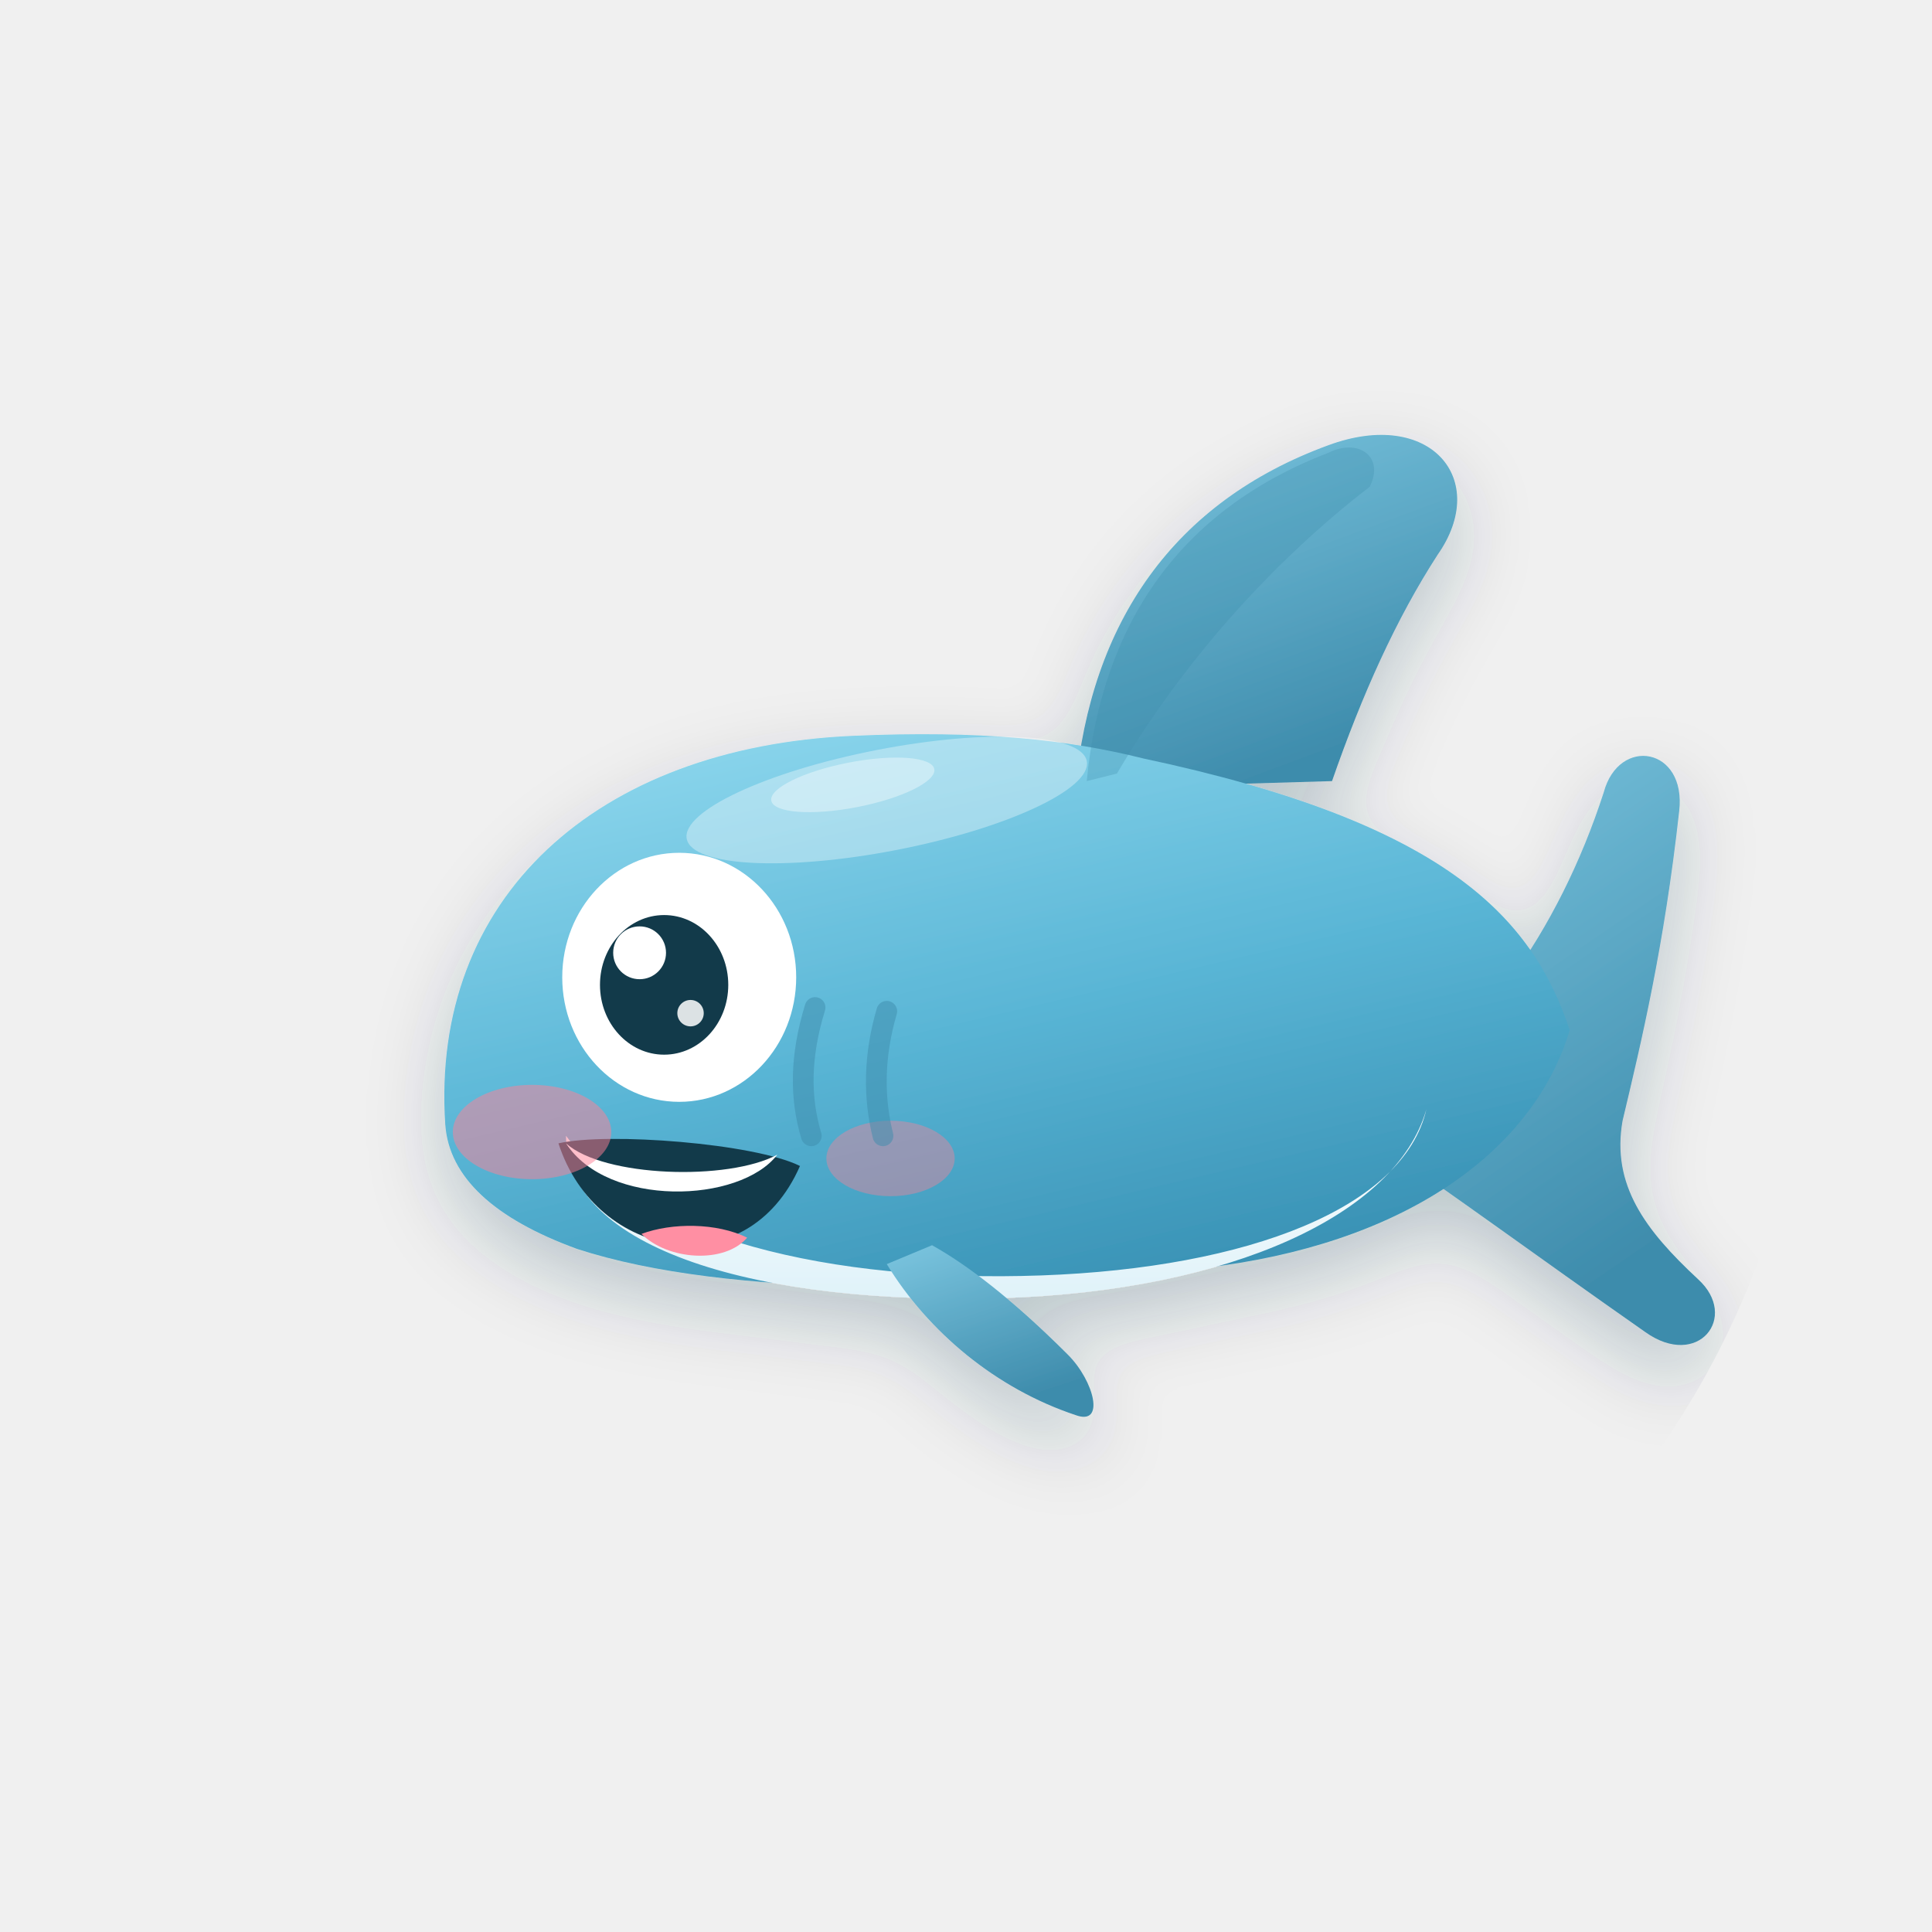
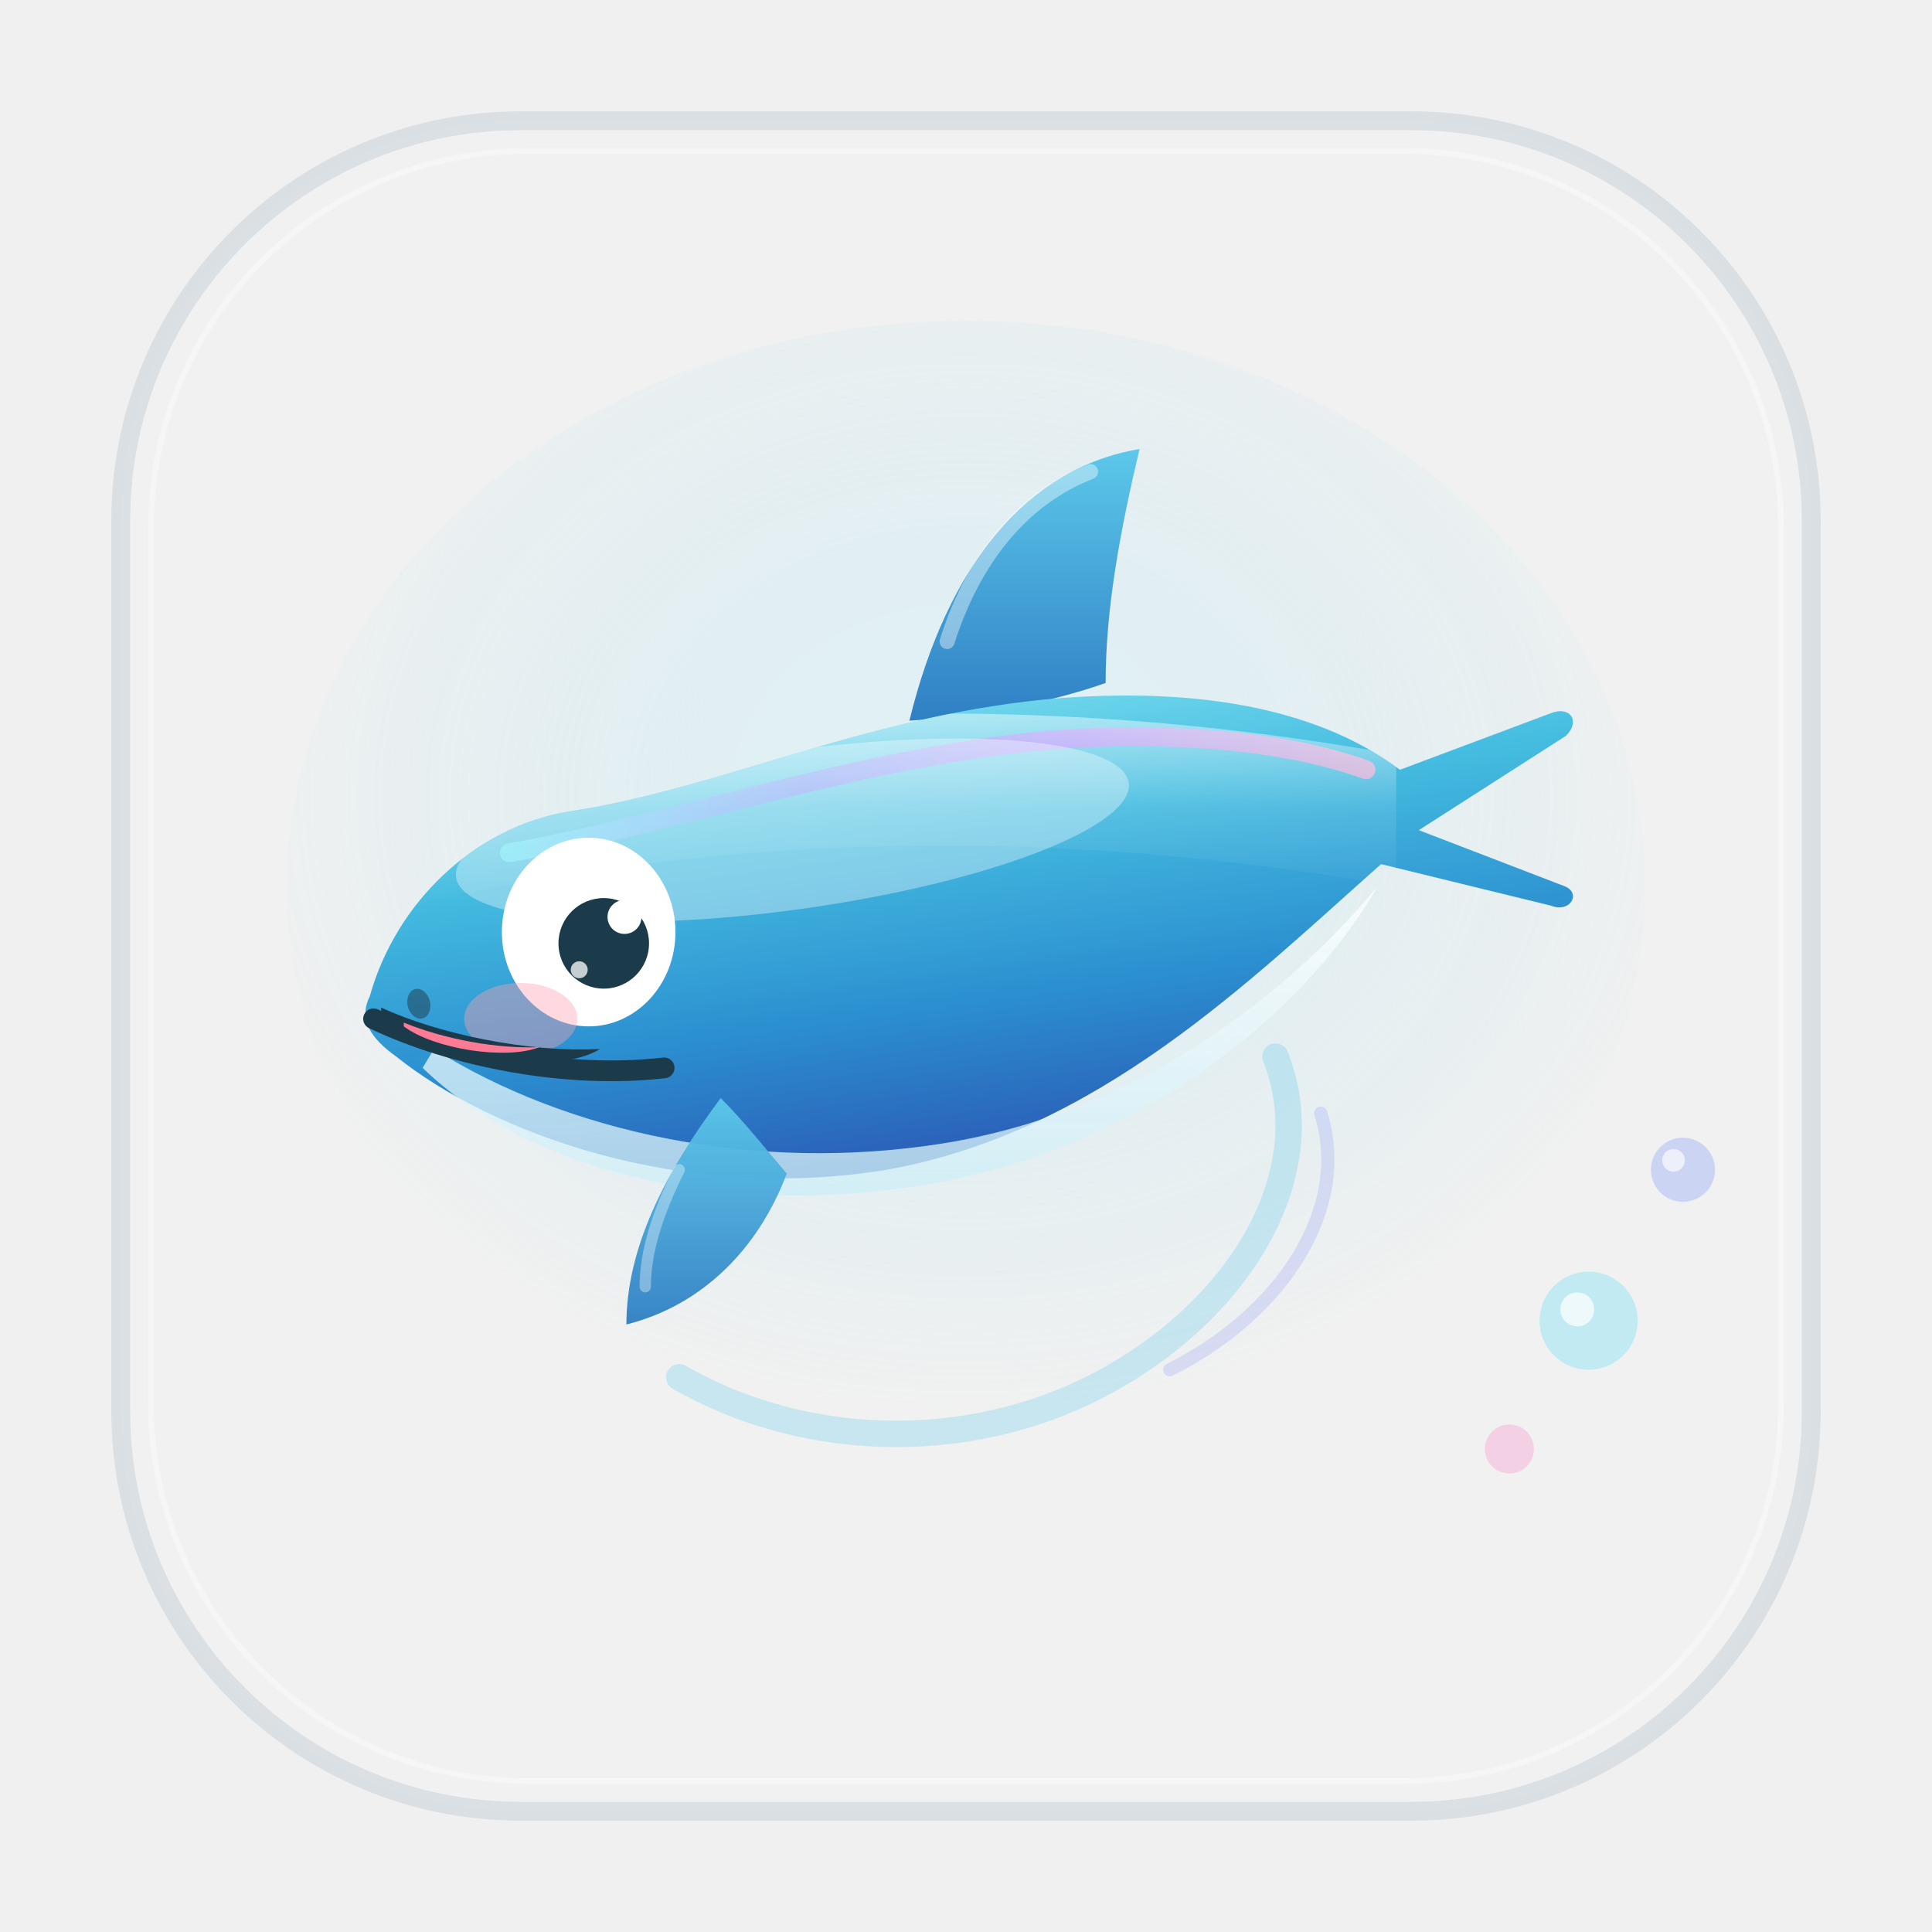
<svg xmlns="http://www.w3.org/2000/svg" viewBox="0 0 1024 1024" width="1024" height="1024" role="img" aria-label="NeoBot">
  <defs>
-     <clipPath id="squircle">
-       <path d="M512 64C264.6 64 64 264.6 64 512s200.6 448 448 448 448-200.6 448-448S759.4 64 512 64z" />
+     <linearGradient id="nbSea" x1="0" y1="0" x2="0.35" y2="1">
+       <stop offset="0" stop-color="#8fe9f5" />
+       <stop offset="0.38" stop-color="#45bde0" />
+       <stop offset="0.72" stop-color="#2b8fd0" />
+       <stop offset="1" stop-color="#2b5fb8" />
+     </linearGradient>
+     <linearGradient id="nbBelly" x1="0" y1="0" x2="0" y2="1">
+       <stop offset="0" stop-color="#ffffff" stop-opacity="0.95" />
+       <stop offset="1" stop-color="#cdeef7" stop-opacity="0.9" />
+     </linearGradient>
+     <linearGradient id="nbFin" x1="0" y1="0" x2="0" y2="1">
+       <stop offset="0" stop-color="#5cc8ea" />
+       <stop offset="1" stop-color="#2f7fc4" />
+     </linearGradient>
+     <linearGradient id="nbRainbow" x1="0" y1="0" x2="1" y2="0">
+       <stop offset="0" stop-color="#67e8f9" />
+       <stop offset="0.35" stop-color="#818cf8" />
+       <stop offset="0.65" stop-color="#c084fc" />
+       <stop offset="1" stop-color="#f9a8d4" />
+     </linearGradient>
+     <linearGradient id="nbGlass" x1="0" y1="0" x2="0" y2="1">
+       <stop offset="0" stop-color="#ffffff" stop-opacity="0.85" />
+       <stop offset="0.45" stop-color="#ffffff" stop-opacity="0.18" />
+       <stop offset="1" stop-color="#ffffff" stop-opacity="0" />
+     </linearGradient>
+     <radialGradient id="nbGlow" cx="0.5" cy="0.42" r="0.55">
+       <stop offset="0" stop-color="#bff3ff" stop-opacity="0.34" />
+       <stop offset="1" stop-color="#7fd4e8" stop-opacity="0" />
+     </radialGradient>
+     <clipPath id="nbBodyClip">
+       <path d="M196 528 C 210 478 252 438 302 430 C 382 418 462 378 562 370 C 642 364 702 378 742 408 L 822 378 C 832 374 838 382 830 390 L 752 440 L 830 470 C 838 474 832 484 822 480 L 732 458 C 662 520 582 600 470 620 C 360 638 260 600 210 560 C 196 550 190 540 196 528 Z" />
    </clipPath>
-     <linearGradient id="body" x1="0.12" y1="0" x2="0.6" y2="1">
-       <stop offset="0%" stop-color="#8FD8EE" />
-       <stop offset="55%" stop-color="#5AB6D6" />
-       <stop offset="100%" stop-color="#3A93B6" />
-     </linearGradient>
-     <linearGradient id="belly" x1="0" y1="0" x2="0" y2="1">
-       <stop offset="0%" stop-color="#FFFFFF" />
-       <stop offset="100%" stop-color="#DFF2F9" />
-     </linearGradient>
-     <linearGradient id="fin" x1="0" y1="0" x2="0.4" y2="1">
-       <stop offset="0%" stop-color="#7CC6E0" />
-       <stop offset="100%" stop-color="#3E8CAC" />
-     </linearGradient>
-     <filter id="lift" x="-20%" y="-20%" width="150%" height="150%">
-       <feDropShadow dx="0" dy="16" stdDeviation="20" flood-color="#0A3A4C" flood-opacity="0.22" />
-     </filter>
  </defs>
-   <g clip-path="url(#squircle)">
-     <g filter="url(#lift)">
-       <path fill="url(#fin)" d="M726 588                C782 556 826 494 850 420                C858 390 894 396 890 430                C882 502 870 552 860 594                C854 628 872 652 900 678                C922 698 900 726 872 706                C812 664 766 630 730 606 Z" />
-       <path fill="url(#fin)" d="M570 418                C578 330 622 266 704 236                C758 216 790 254 762 294                C740 328 722 368 706 414 Z" />
-       <path fill="url(#body)" d="M236 596                C228 476 316 396 452 390                C520 387 566 392 606 402                C766 436 812 486 832 546                C812 612 742 660 638 672                C520 686 386 688 306 662                C262 646 238 624 236 596 Z" />
-       <path fill="url(#belly)" d="M300 602                C300 662 402 692 532 688                C652 684 740 644 756 588                C744 640 662 672 552 676                C440 680 340 656 300 602 Z" />
-       <path fill="#3E8CAC" opacity="0.30" d="M576 414                C584 330 626 270 704 240                C720 232 734 242 726 258                C674 298 626 352 592 410 Z" />
-       <path fill="url(#fin)" d="M470 670 C492 706 528 736 570 750                C586 756 580 732 566 718 C536 688 512 670 494 660 Z" />
-     </g>
-     <g>
-       <ellipse cx="360" cy="518" rx="62" ry="66" fill="#FFFFFF" />
-       <ellipse cx="352" cy="522" rx="34" ry="37" fill="#123A4A" />
-       <circle cx="339" cy="505" r="14" fill="#FFFFFF" />
-       <circle cx="366" cy="537" r="7" fill="#FFFFFF" opacity="0.85" />
-     </g>
-     <g>
-       <path d="M296 606                C316 668 396 682 424 618                C400 606 322 600 296 606 Z" fill="#123A4A" />
-       <path d="M340 654 C354 668 384 670 396 656                C380 648 356 648 340 654 Z" fill="#FF8FA3" />
-       <path d="M300 606 C320 624 386 626 412 612                C392 638 322 640 300 606 Z" fill="#FFFFFF" />
-     </g>
-     <ellipse cx="282" cy="600" rx="42" ry="25" fill="#FF7F96" opacity="0.5" />
-     <ellipse cx="472" cy="614" rx="34" ry="20" fill="#FF7F96" opacity="0.4" />
-     <g stroke="#3E8CAC" stroke-width="11" stroke-linecap="round" opacity="0.5" fill="none">
-       <path d="M432 534 C424 560 424 582 430 602" />
-       <path d="M470 536 C463 560 463 582 468 602" />
-     </g>
-     <ellipse cx="470" cy="424" rx="108" ry="27" fill="#FFFFFF" opacity="0.34" transform="rotate(-11 470 424)" />
-     <ellipse cx="452" cy="416" rx="44" ry="12" fill="#FFFFFF" opacity="0.38" transform="rotate(-11 452 416)" />
+   <ellipse cx="512" cy="470" rx="360" ry="300" fill="url(#nbGlow)" />
+   <rect x="64" y="64" width="896" height="896" rx="212" ry="212" fill="#ffffff" fill-opacity="0.05" />
+   <rect x="64" y="64" width="896" height="896" rx="212" ry="212" fill="none" stroke="#c9d2d8" stroke-width="10" opacity="0.55" />
+   <rect x="80" y="80" width="864" height="864" rx="200" ry="200" fill="none" stroke="#ffffff" stroke-width="3" opacity="0.35" />
+   <g>
+     <ellipse cx="842" cy="700" rx="26" ry="26" fill="#9be3f2" opacity="0.55" />
+     <ellipse cx="836" cy="694" rx="9" ry="9" fill="#ffffff" opacity="0.7" />
+     <ellipse cx="892" cy="620" rx="17" ry="17" fill="#a8b8f8" opacity="0.5" />
+     <ellipse cx="887" cy="615" rx="6" ry="6" fill="#ffffff" opacity="0.65" />
+     <ellipse cx="800" cy="768" rx="13" ry="13" fill="#f9a8d4" opacity="0.45" />
  </g>
+   <path d="M676 560 C 700 620 660 690 590 730 C 520 770 430 770 360 730" fill="none" stroke="#5cc8ea" stroke-width="14" stroke-linecap="round" opacity="0.28" />
+   <path d="M700 590 C 716 640 680 696 620 726" fill="none" stroke="#818cf8" stroke-width="7" stroke-linecap="round" opacity="0.22" />
+   <path d="M482 382 C 502 300 544 248 604 238 C 594 280 586 322 586 362 C 552 374 512 380 482 382 Z" fill="url(#nbFin)" />
+   <path d="M502 340 C 516 296 542 264 578 250" fill="none" stroke="#ffffff" stroke-width="8" stroke-linecap="round" opacity="0.4" />
+   <path d="M196 528 C 210 478 252 438 302 430 C 382 418 462 378 562 370 C 642 364 702 378 742 408 L 822 378 C 832 374 838 382 830 390 L 752 440 L 830 470 C 838 474 832 484 822 480 L 732 458 C 662 520 582 600 470 620 C 360 638 260 600 210 560 C 196 550 190 540 196 528 Z" fill="url(#nbSea)" />
+   <path d="M230 556 C 300 600 400 622 500 606 C 600 590 680 530 730 470 C 690 540 600 610 490 628 C 380 646 280 620 224 566 Z" fill="url(#nbBelly)" opacity="0.85" />
+   <path d="M270 452 C 360 436 460 400 560 392 C 620 388 680 392 724 408" fill="none" stroke="url(#nbRainbow)" stroke-width="10" stroke-linecap="round" opacity="0.75" />
+   <g clip-path="url(#nbBodyClip)">
+     <path d="M180 420 C 320 380 520 360 740 400 L 740 470 C 520 430 320 450 180 490 Z" fill="url(#nbGlass)" opacity="0.55" />
+     <ellipse cx="420" cy="440" rx="180" ry="42" fill="#ffffff" opacity="0.35" transform="rotate(-8 420 440)" />
+   </g>
+   <path d="M382 582 C 352 622 332 662 332 702 C 372 692 402 662 417 622 C 405 608 394 594 382 582 Z" fill="url(#nbFin)" opacity="0.95" />
+   <path d="M360 620 C 348 644 342 664 342 682" fill="none" stroke="#ffffff" stroke-width="6" stroke-linecap="round" opacity="0.35" />
+   <g>
+     <ellipse cx="312" cy="494" rx="46" ry="50" fill="#ffffff" />
+     <circle cx="320" cy="500" r="24" fill="#1b3a4a" />
+     <circle cx="331" cy="486" r="9" fill="#ffffff" />
+     <circle cx="307" cy="514" r="4.5" fill="#ffffff" opacity="0.75" />
+   </g>
+   <ellipse cx="276" cy="540" rx="30" ry="19" fill="#ff9fb0" opacity="0.4" />
+   <ellipse cx="222" cy="532" rx="6" ry="8" fill="#1b3a4a" opacity="0.5" transform="rotate(-14 222 532)" />
+   <path d="M198 540 C 240 560 300 572 352 566" fill="none" stroke="#1b3a4a" stroke-width="11" stroke-linecap="round" />
+   <path d="M202 534 C 232 548 280 558 318 556 C 296 570 236 562 202 542 Z" fill="#1b3a4a" />
+   <path d="M214 542 C 236 551 264 556 286 555 C 268 562 230 556 214 544 Z" fill="#ff7a95" />
</svg>
